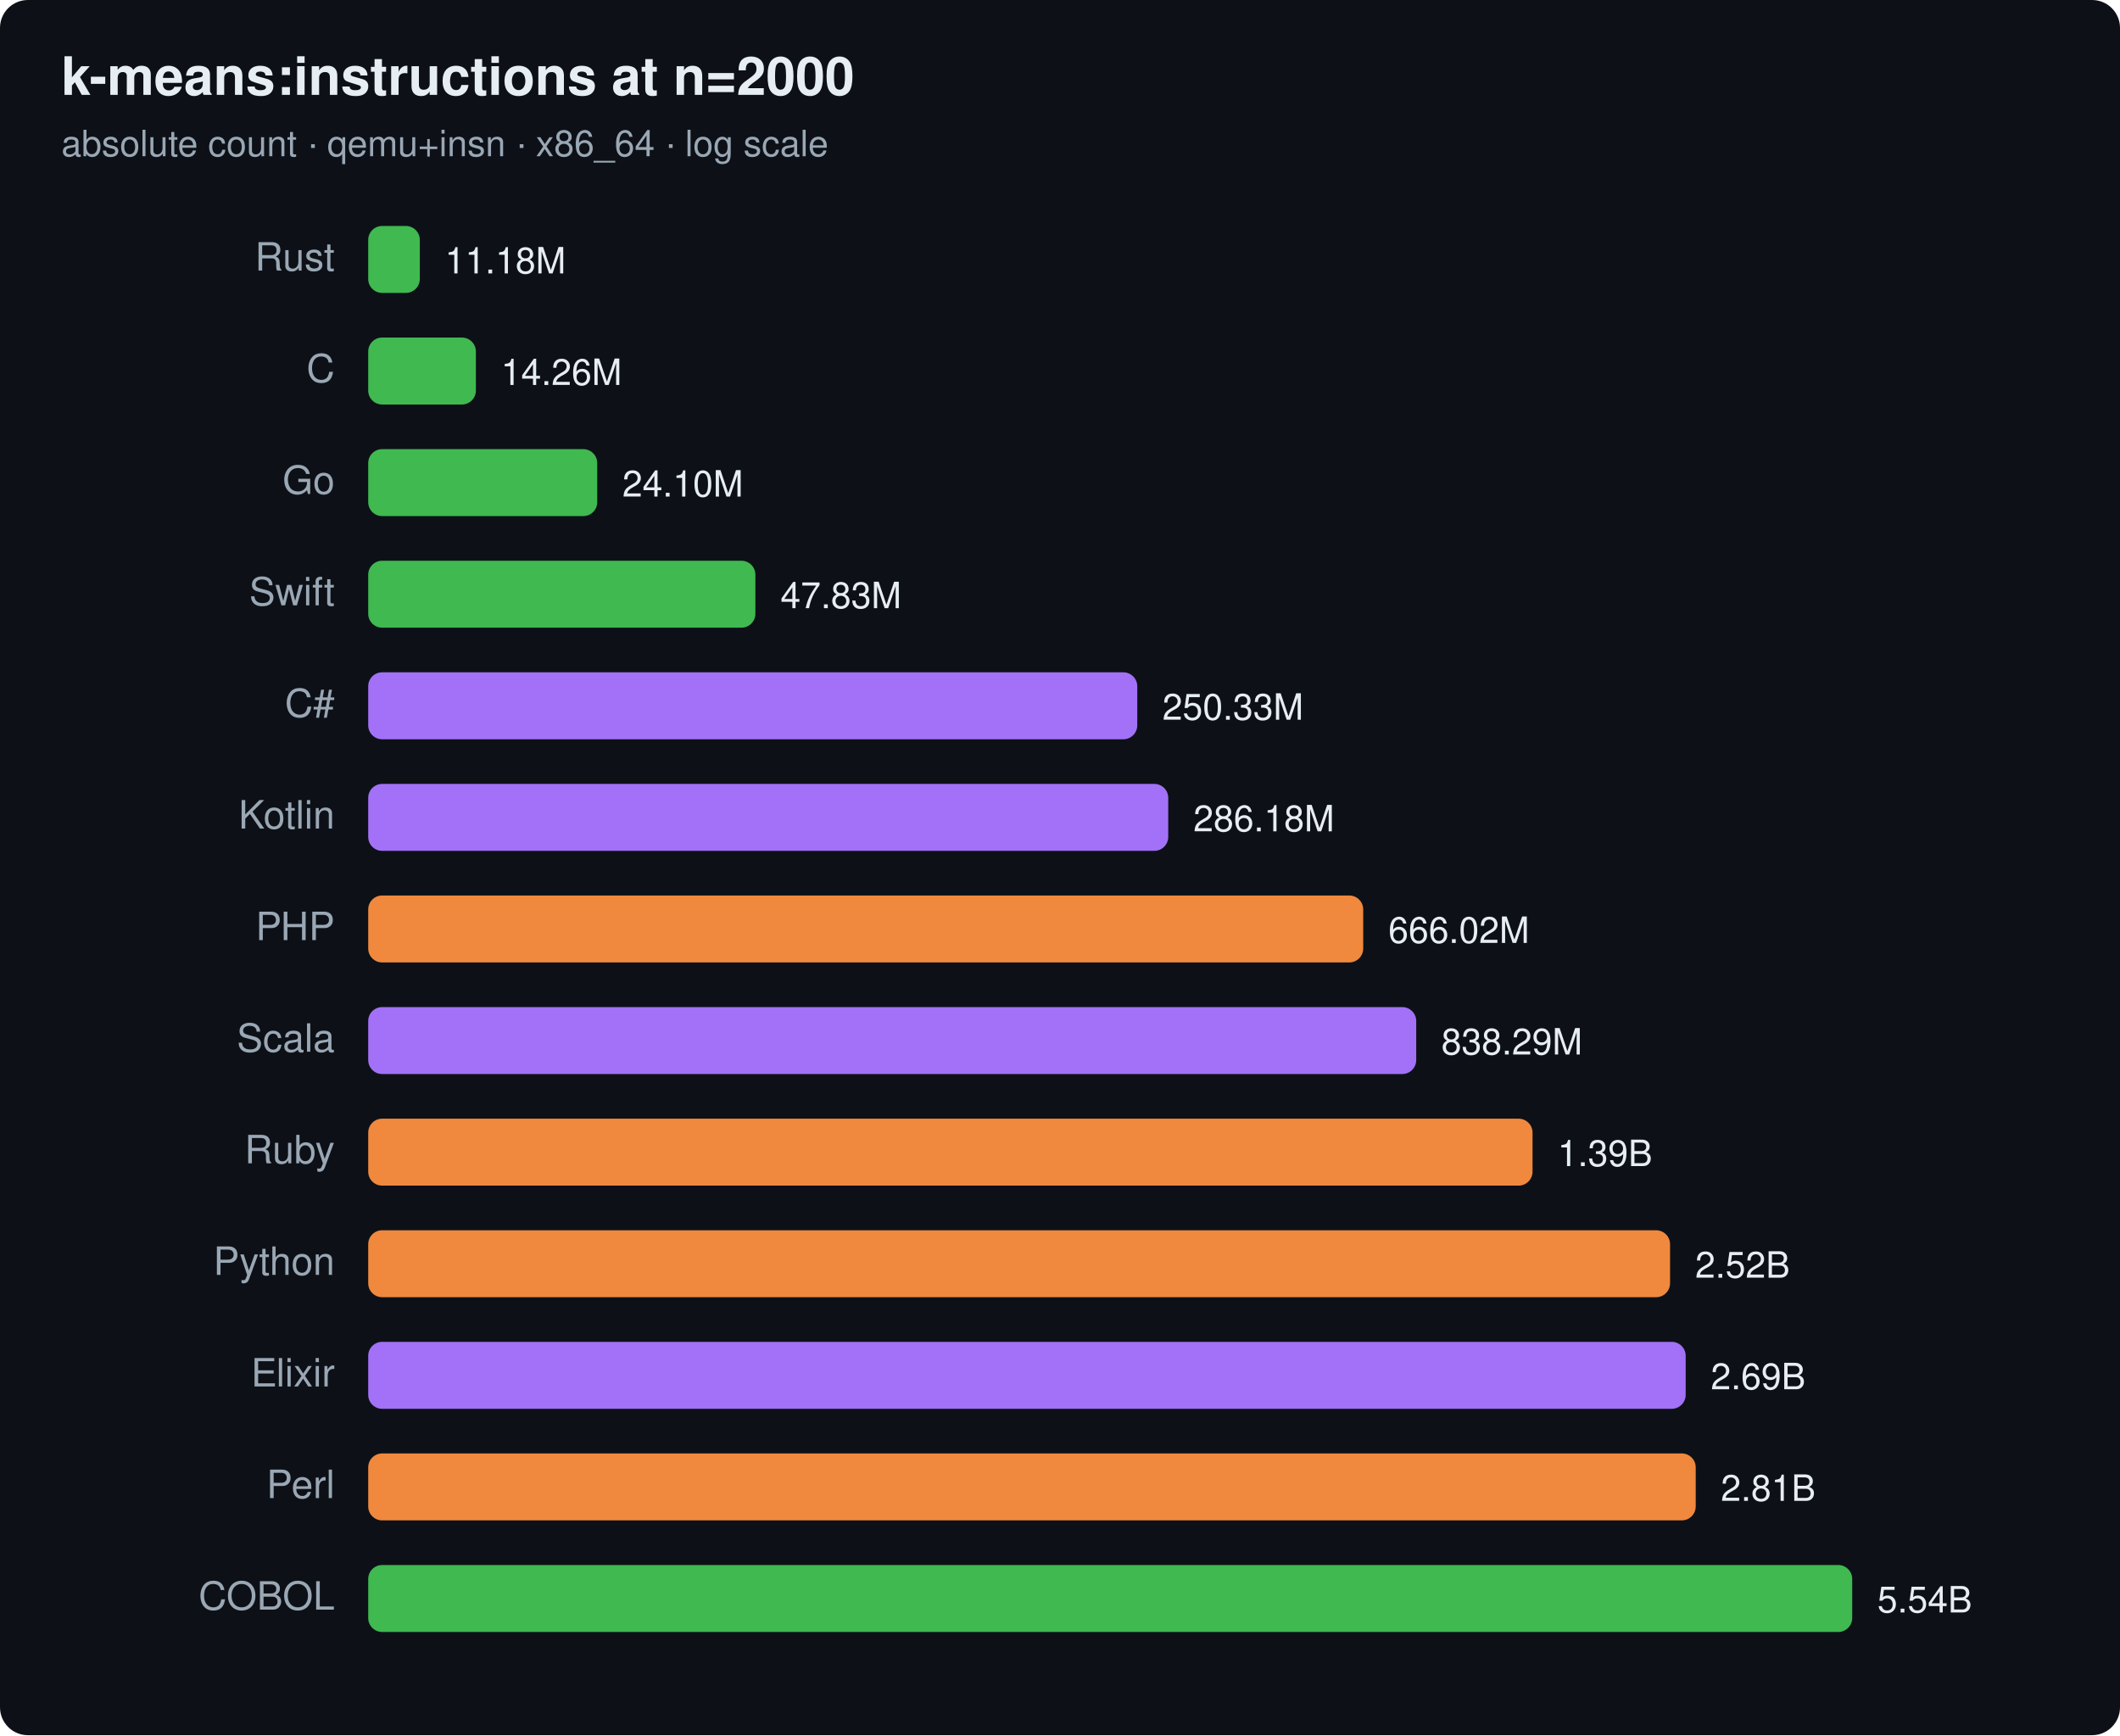
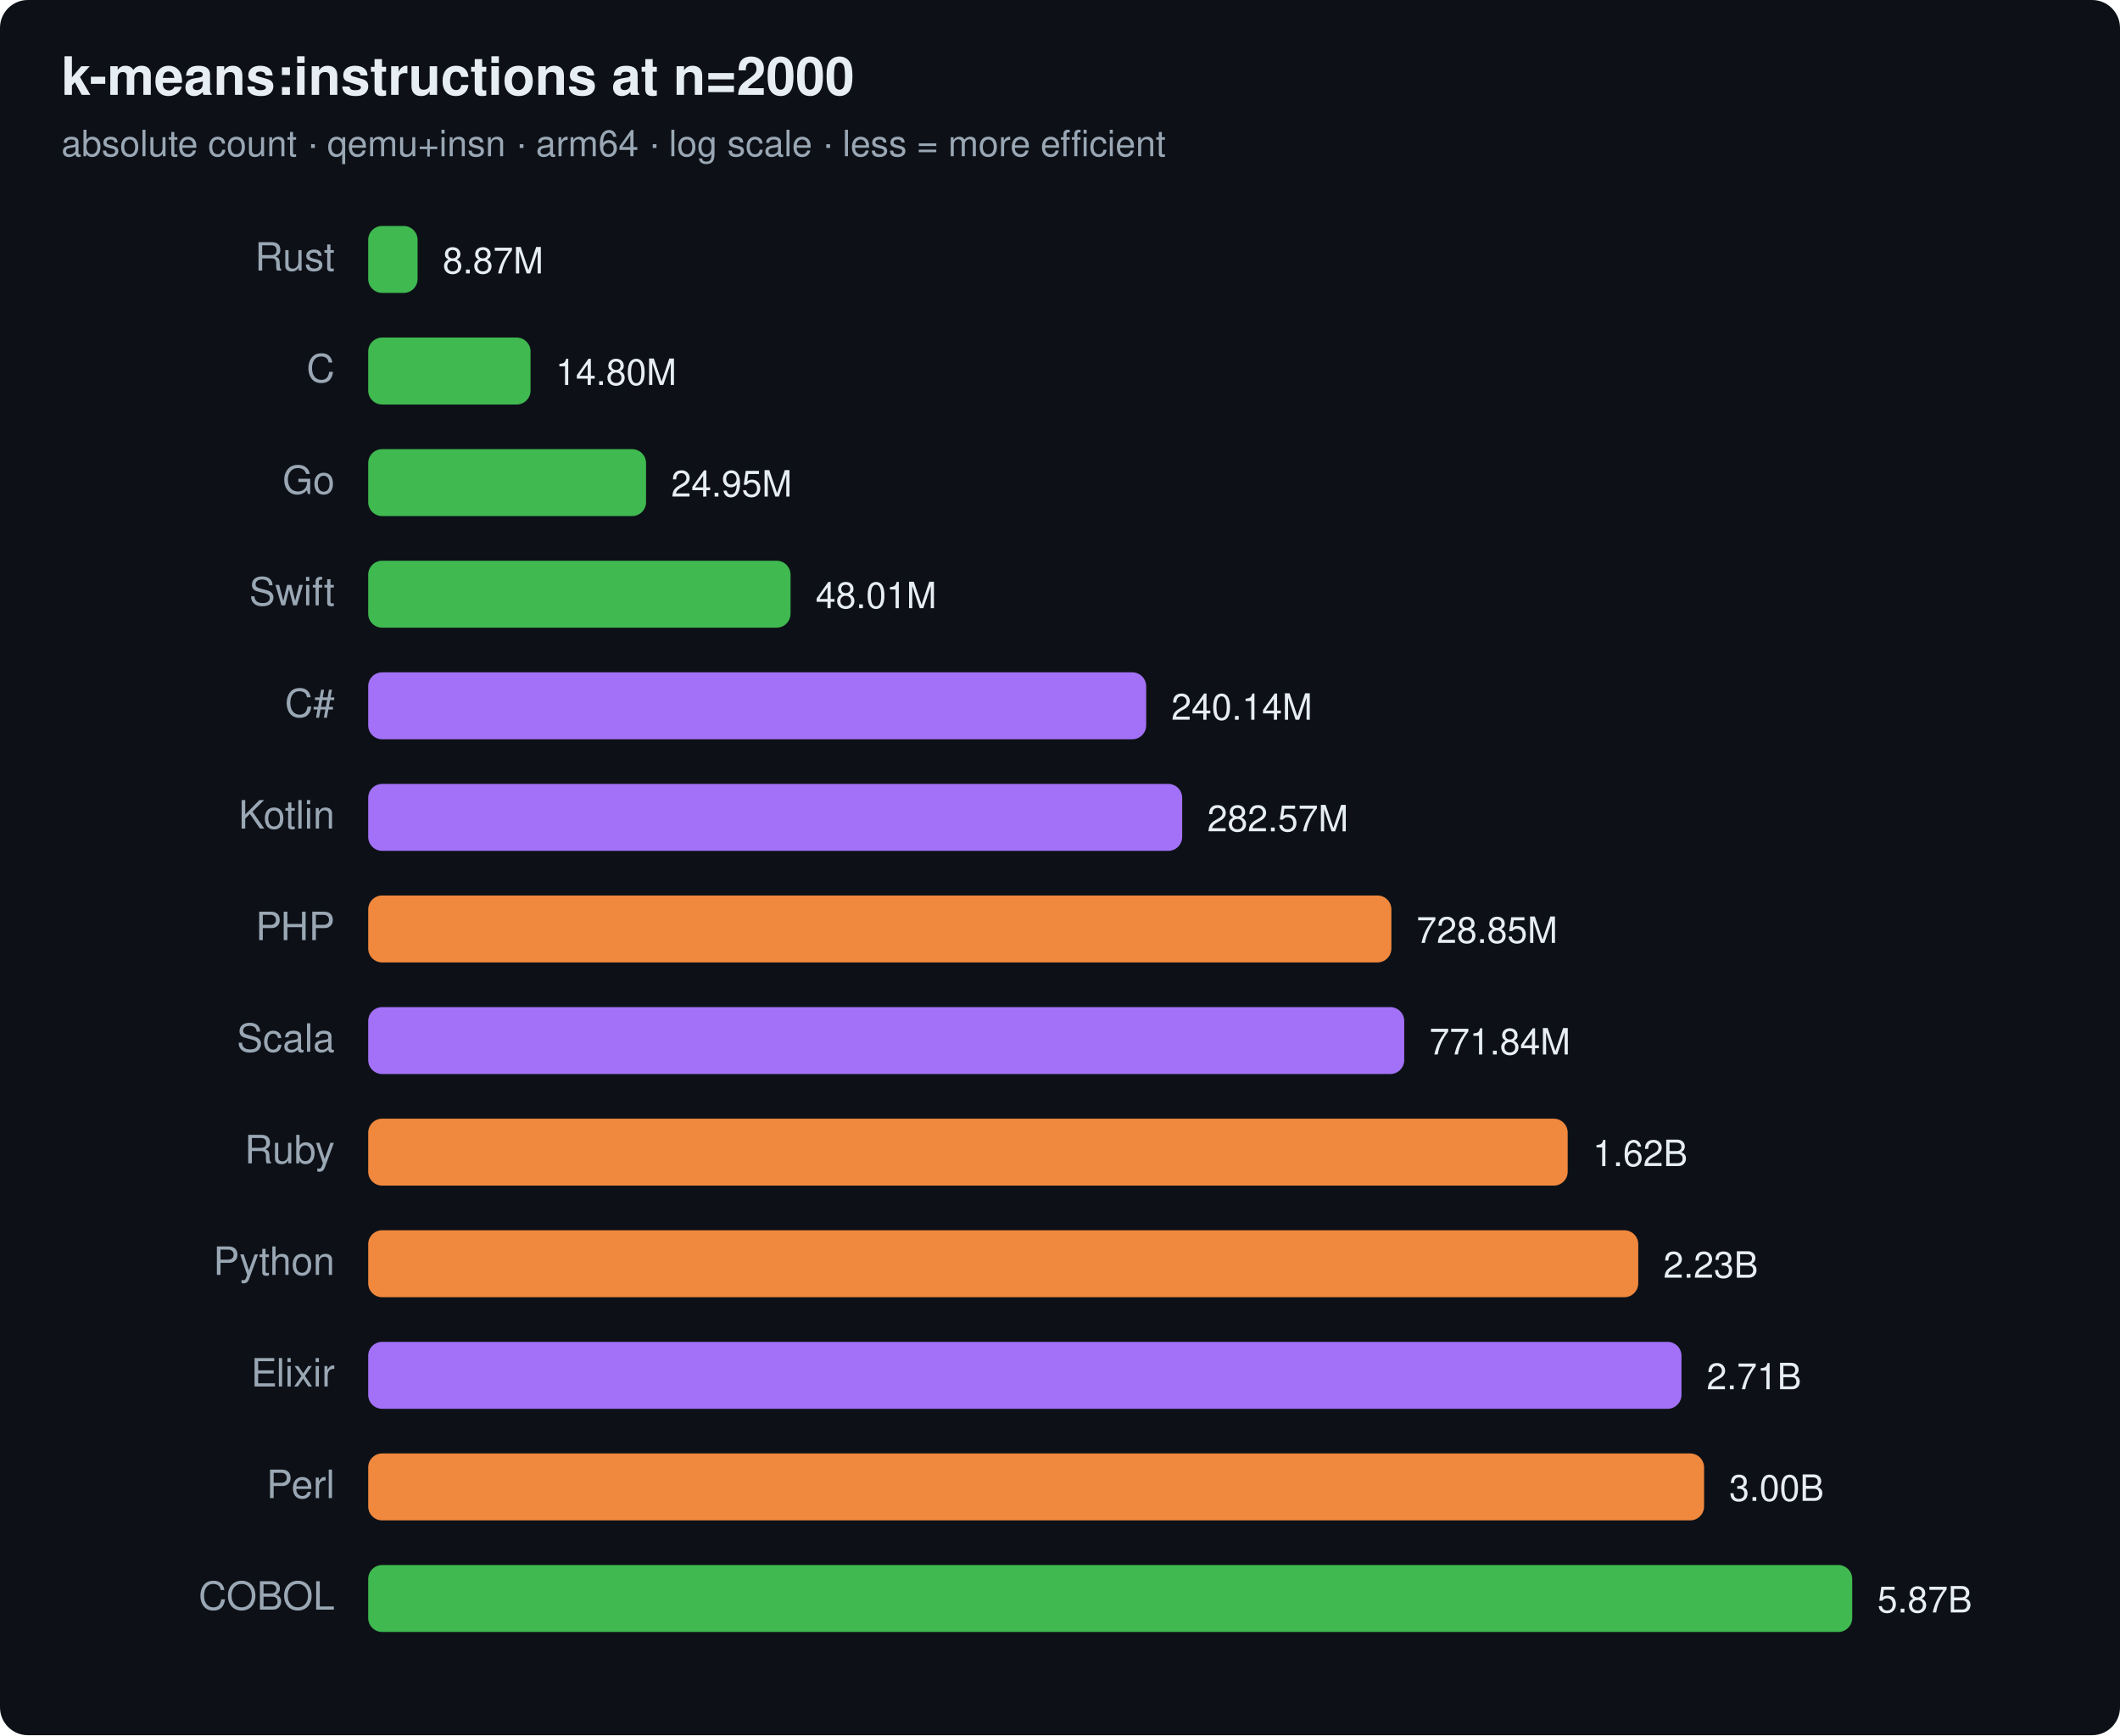
<svg xmlns="http://www.w3.org/2000/svg" width="760" height="622" viewBox="0 0 760 622" font-family="ui-sans-serif,system-ui,Segoe UI,Helvetica,Arial">
  <rect width="760" height="622" rx="10" fill="#0d1117" />
  <text x="22" y="34" font-size="19" font-weight="700" fill="#e6edf3">k-means:instructions at n=2000</text>
-   <text x="22" y="56" font-size="13" fill="#9aa7b4">absolute count · qemu+insn · x86_64 · log scale</text>
+   <text x="22" y="56" font-size="13" fill="#9aa7b4">absolute count · qemu+insn · arm64 · log scale · less = more efficient</text>
  <text x="120" y="97" text-anchor="end" font-size="14" fill="#9aa7b4">Rust</text>
-   <rect x="132" y="81" width="18.5" height="24" rx="5" fill="#3fb950" />
-   <text x="159.5" y="98" font-size="13" fill="#e6edf3">11.18M</text>
+   <rect x="132" y="81" width="17.7" height="24" rx="5" fill="#3fb950" />
+   <text x="158.7" y="98" font-size="13" fill="#e6edf3">8.87M</text>
  <text x="120" y="137" text-anchor="end" font-size="14" fill="#9aa7b4">C</text>
-   <rect x="132" y="121" width="38.6" height="24" rx="5" fill="#3fb950" />
-   <text x="179.6" y="138" font-size="13" fill="#e6edf3">14.26M</text>
+   <rect x="132" y="121" width="58.2" height="24" rx="5" fill="#3fb950" />
+   <text x="199.2" y="138" font-size="13" fill="#e6edf3">14.80M</text>
  <text x="120" y="177" text-anchor="end" font-size="14" fill="#9aa7b4">Go</text>
-   <rect x="132" y="161" width="82.1" height="24" rx="5" fill="#3fb950" />
-   <text x="223.1" y="178" font-size="13" fill="#e6edf3">24.10M</text>
+   <rect x="132" y="161" width="99.6" height="24" rx="5" fill="#3fb950" />
+   <text x="240.6" y="178" font-size="13" fill="#e6edf3">24.95M</text>
  <text x="120" y="217" text-anchor="end" font-size="14" fill="#9aa7b4">Swift</text>
-   <rect x="132" y="201" width="138.8" height="24" rx="5" fill="#3fb950" />
-   <text x="279.8" y="218" font-size="13" fill="#e6edf3">47.83M</text>
+   <rect x="132" y="201" width="151.4" height="24" rx="5" fill="#3fb950" />
+   <text x="292.4" y="218" font-size="13" fill="#e6edf3">48.01M</text>
  <text x="120" y="257" text-anchor="end" font-size="14" fill="#9aa7b4">C#</text>
-   <rect x="132" y="241" width="275.7" height="24" rx="5" fill="#a371f7" />
-   <text x="416.7" y="258" font-size="13" fill="#e6edf3">250.33M</text>
+   <rect x="132" y="241" width="278.9" height="24" rx="5" fill="#a371f7" />
+   <text x="419.9" y="258" font-size="13" fill="#e6edf3">240.14M</text>
  <text x="120" y="297" text-anchor="end" font-size="14" fill="#9aa7b4">Kotlin</text>
-   <rect x="132" y="281" width="286.8" height="24" rx="5" fill="#a371f7" />
-   <text x="427.8" y="298" font-size="13" fill="#e6edf3">286.18M</text>
+   <rect x="132" y="281" width="291.8" height="24" rx="5" fill="#a371f7" />
+   <text x="432.8" y="298" font-size="13" fill="#e6edf3">282.57M</text>
  <text x="120" y="337" text-anchor="end" font-size="14" fill="#9aa7b4">PHP</text>
-   <rect x="132" y="321" width="356.7" height="24" rx="5" fill="#f0883e" />
-   <text x="497.7" y="338" font-size="13" fill="#e6edf3">666.02M</text>
+   <rect x="132" y="321" width="366.8" height="24" rx="5" fill="#f0883e" />
+   <text x="507.8" y="338" font-size="13" fill="#e6edf3">728.85M</text>
  <text x="120" y="377" text-anchor="end" font-size="14" fill="#9aa7b4">Scala</text>
-   <rect x="132" y="361" width="375.7" height="24" rx="5" fill="#a371f7" />
-   <text x="516.7" y="378" font-size="13" fill="#e6edf3">838.29M</text>
+   <rect x="132" y="361" width="371.4" height="24" rx="5" fill="#a371f7" />
+   <text x="512.4" y="378" font-size="13" fill="#e6edf3">771.84M</text>
  <text x="120" y="417" text-anchor="end" font-size="14" fill="#9aa7b4">Ruby</text>
-   <rect x="132" y="401" width="417.4" height="24" rx="5" fill="#f0883e" />
-   <text x="558.4" y="418" font-size="13" fill="#e6edf3">1.39B</text>
+   <rect x="132" y="401" width="430.0" height="24" rx="5" fill="#f0883e" />
+   <text x="571.0" y="418" font-size="13" fill="#e6edf3">1.62B</text>
  <text x="120" y="457" text-anchor="end" font-size="14" fill="#9aa7b4">Python</text>
-   <rect x="132" y="441" width="466.7" height="24" rx="5" fill="#f0883e" />
-   <text x="607.7" y="458" font-size="13" fill="#e6edf3">2.52B</text>
+   <rect x="132" y="441" width="455.3" height="24" rx="5" fill="#f0883e" />
+   <text x="596.3" y="458" font-size="13" fill="#e6edf3">2.23B</text>
  <text x="120" y="497" text-anchor="end" font-size="14" fill="#9aa7b4">Elixir</text>
-   <rect x="132" y="481" width="472.3" height="24" rx="5" fill="#a371f7" />
-   <text x="613.3" y="498" font-size="13" fill="#e6edf3">2.69B</text>
+   <rect x="132" y="481" width="470.8" height="24" rx="5" fill="#a371f7" />
+   <text x="611.8" y="498" font-size="13" fill="#e6edf3">2.71B</text>
  <text x="120" y="537" text-anchor="end" font-size="14" fill="#9aa7b4">Perl</text>
-   <rect x="132" y="521" width="475.9" height="24" rx="5" fill="#f0883e" />
-   <text x="616.9" y="538" font-size="13" fill="#e6edf3">2.81B</text>
+   <rect x="132" y="521" width="478.9" height="24" rx="5" fill="#f0883e" />
+   <text x="619.9" y="538" font-size="13" fill="#e6edf3">3.00B</text>
  <text x="120" y="577" text-anchor="end" font-size="14" fill="#9aa7b4">COBOL</text>
  <rect x="132" y="561" width="532.0" height="24" rx="5" fill="#3fb950" />
-   <text x="673.0" y="578" font-size="13" fill="#e6edf3">5.54B</text>
+   <text x="673.0" y="578" font-size="13" fill="#e6edf3">5.87B</text>
</svg>
